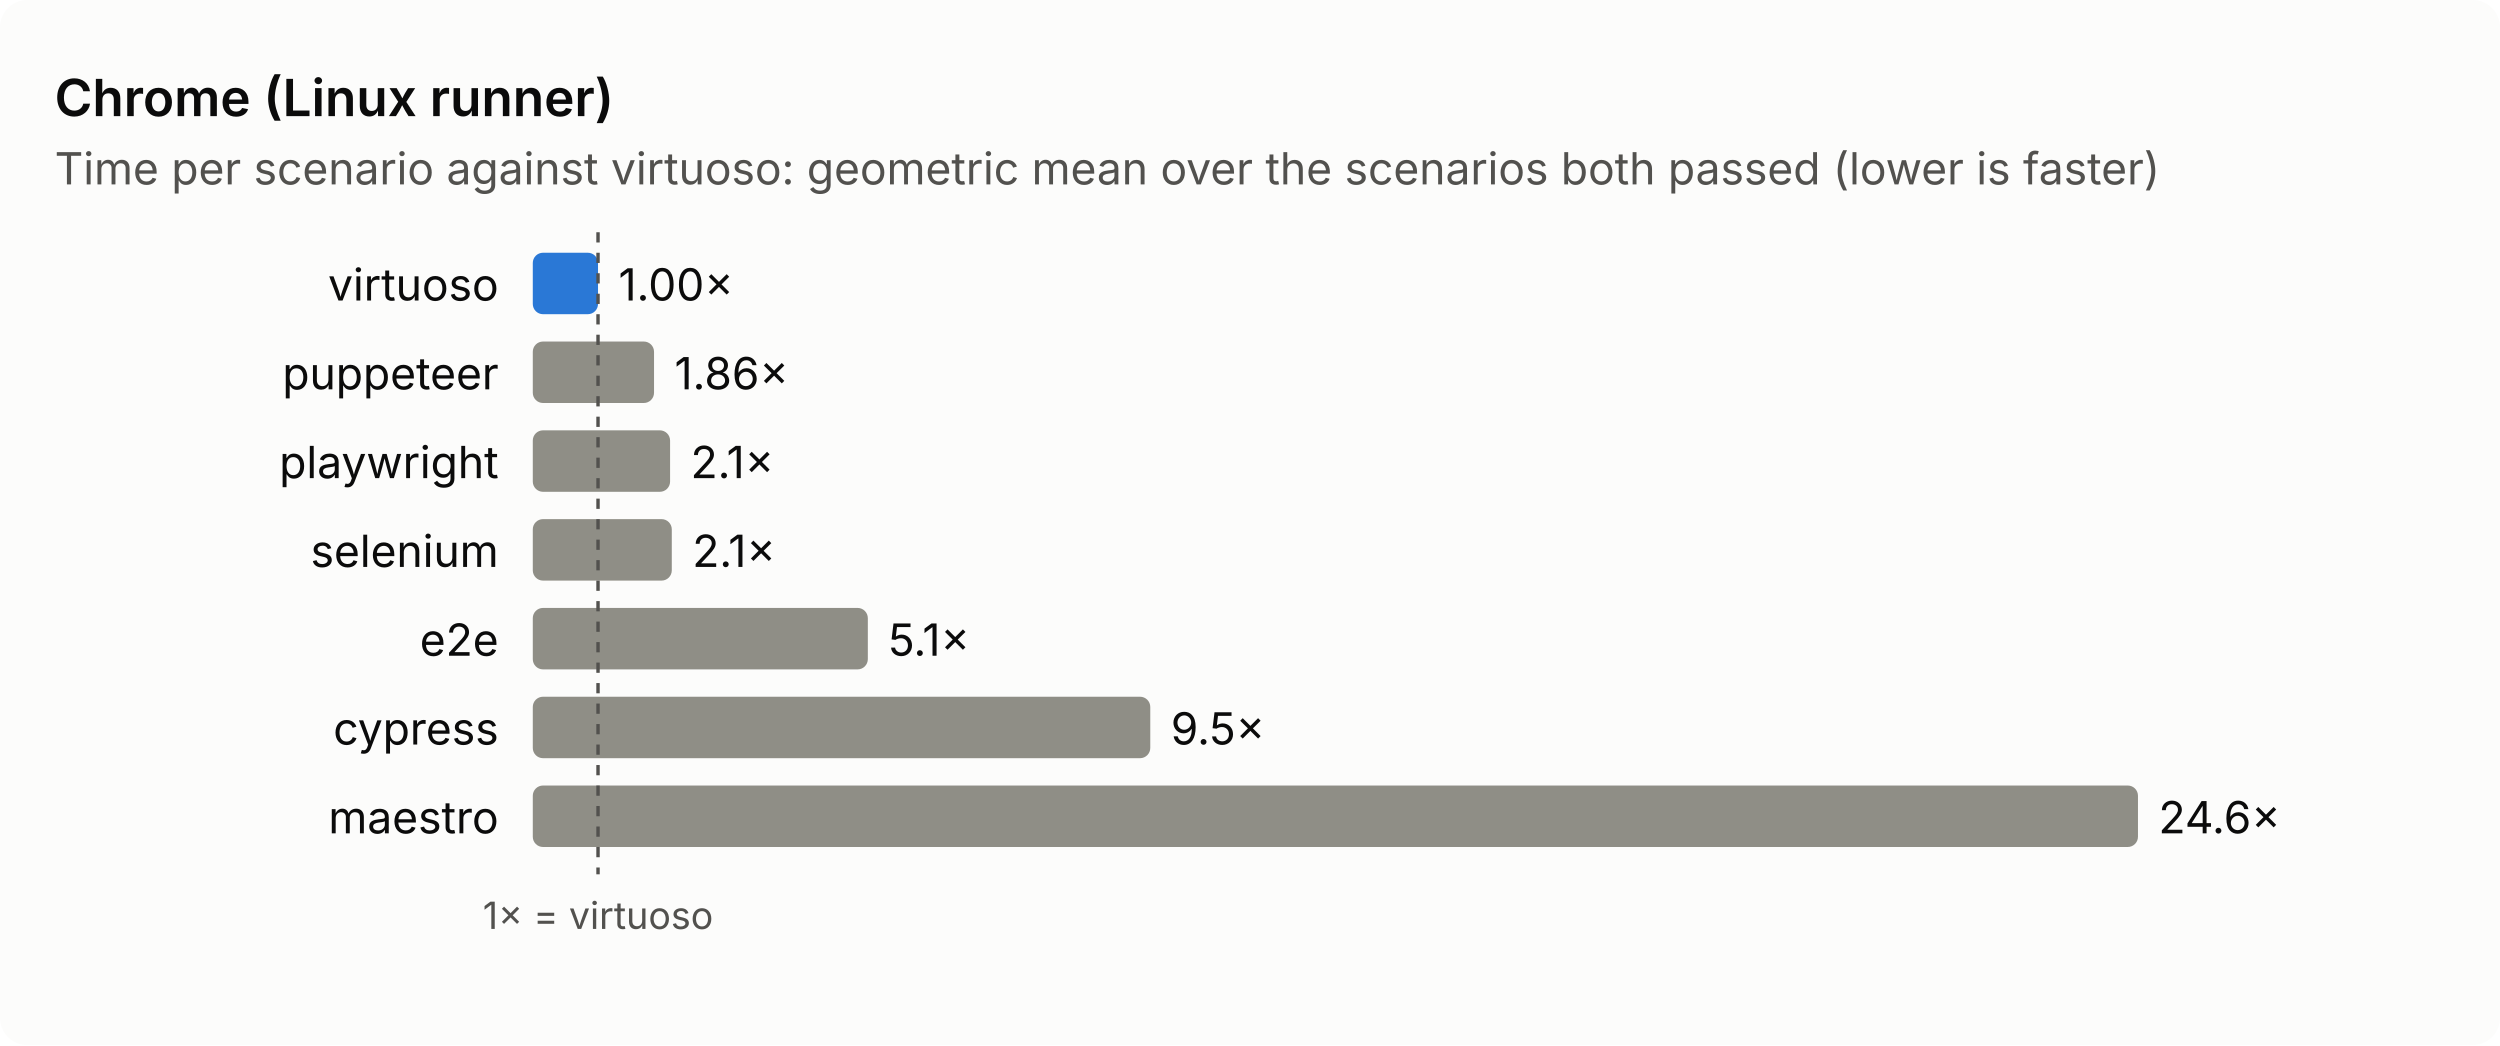
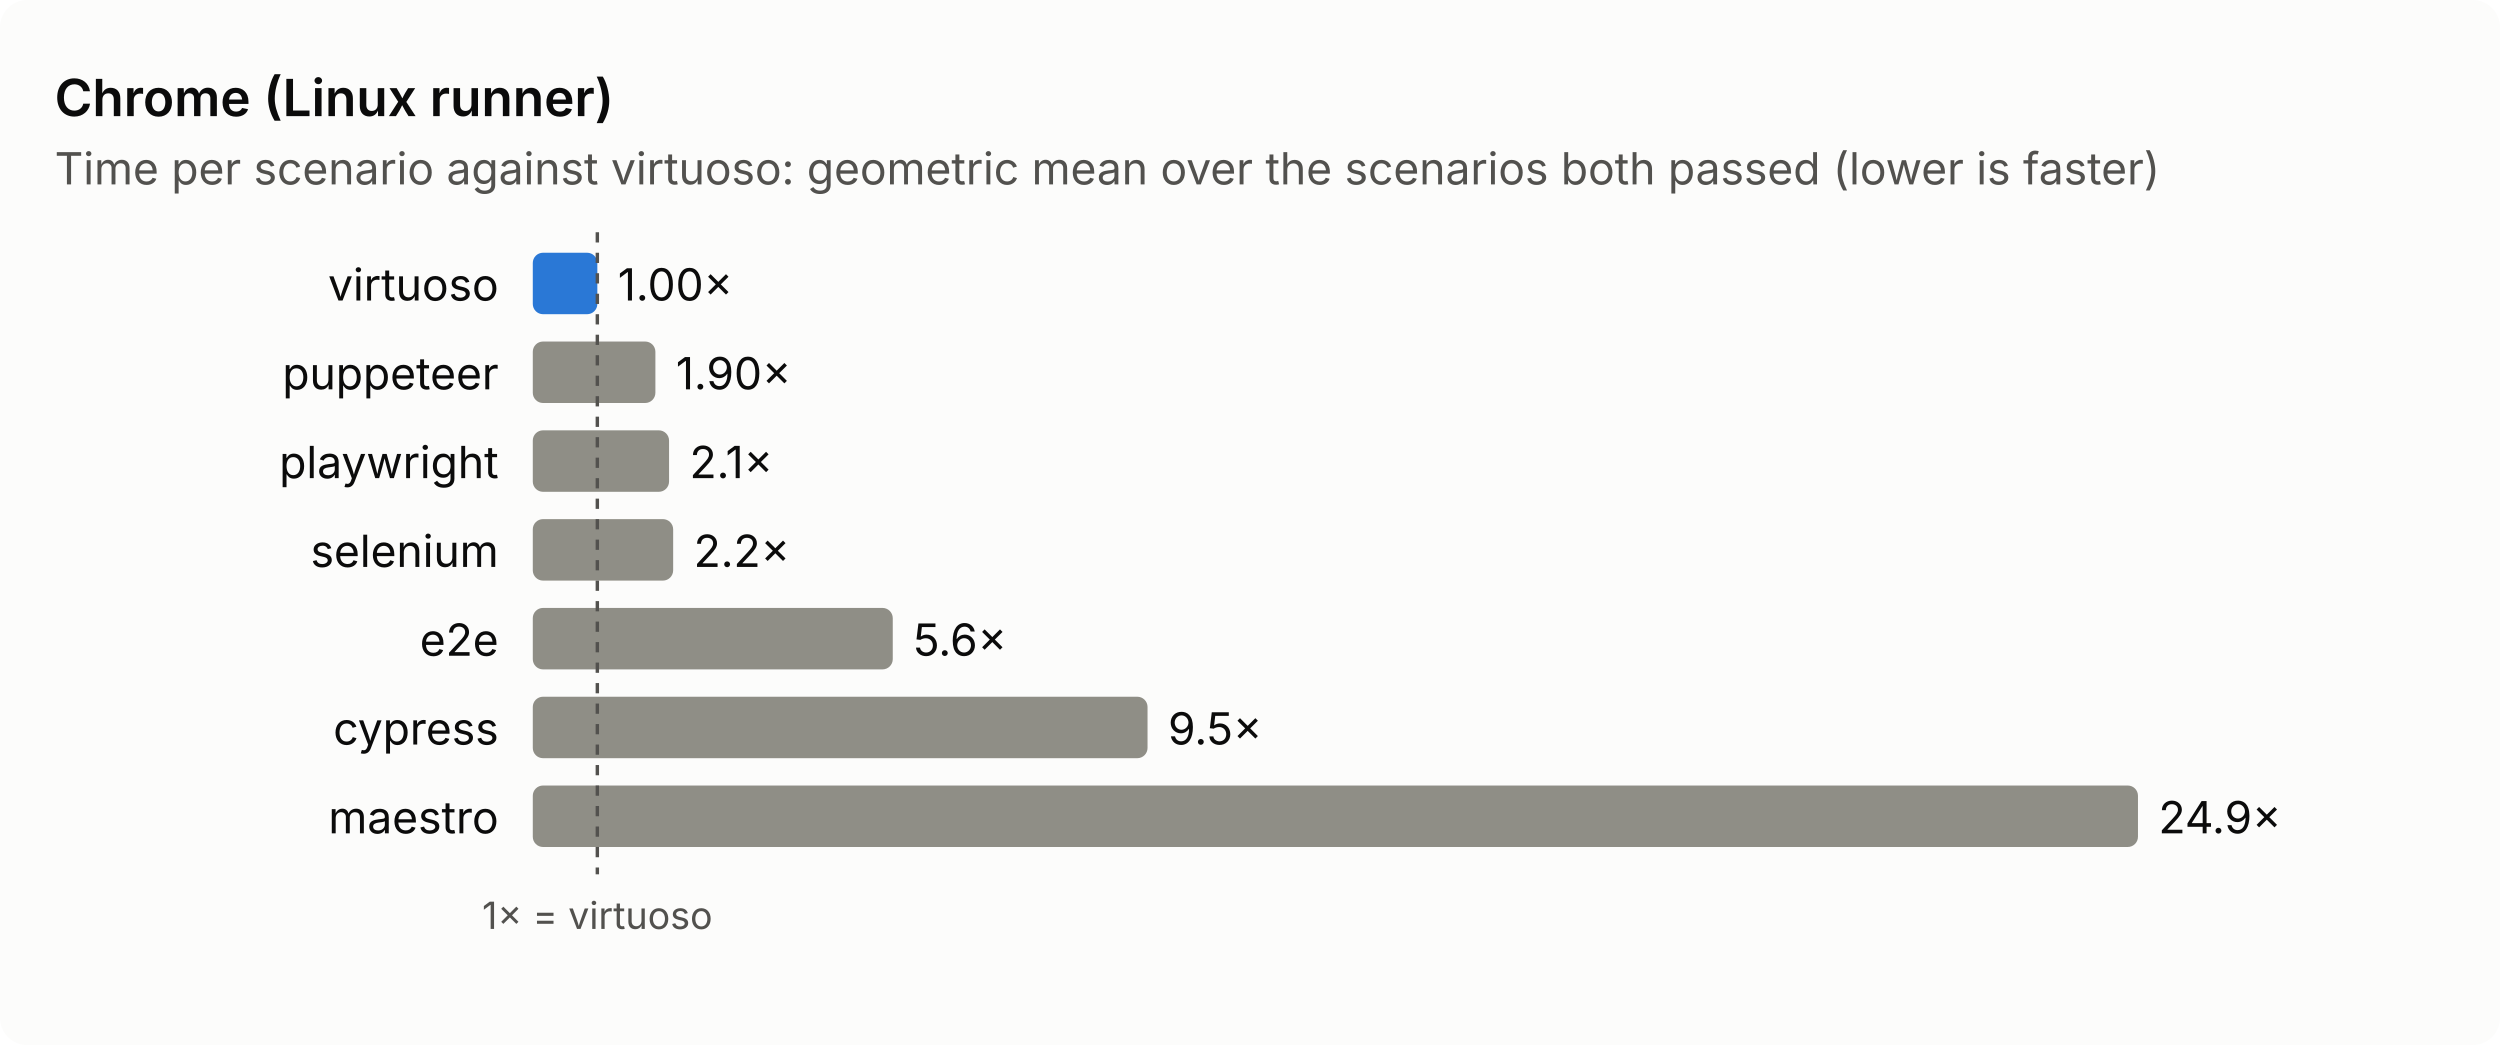
<svg xmlns="http://www.w3.org/2000/svg" viewBox="0 0 732 306" width="732" height="306" role="img" aria-label="Chrome (Linux runner): time per scenario against virtuoso">
  <style>text{font:13px system-ui,-apple-system,'Segoe UI',sans-serif;fill:#0b0b0b}.sub,.axis{fill:#52514e}.axis{font-size:11px}.title{font-size:15px;font-weight:600}.bg{fill:#fcfcfb}.bar{fill:#8f8e86}.base{fill:#2a78d6}.ref{stroke:#52514e;stroke-dasharray:3 3}@media (prefers-color-scheme: dark){.bg{fill:#1a1a19}text{fill:#f0efec}.sub,.axis{fill:#c3c2b7}.base{fill:#3987e5}.ref{stroke:#c3c2b7}}</style>
  <rect class="bg" width="732" height="306" rx="8" />
  <text class="title" x="16" y="34.0">Chrome (Linux runner)</text>
  <text class="sub" x="16" y="54.0">Time per scenario against virtuoso: geometric mean over the scenarios both passed (lower is faster)</text>
  <text x="146.0" y="88.0" text-anchor="end">virtuoso</text>
-   <rect class="bar base" x="156" y="74.0" width="19.1" height="18" rx="3" />
-   <text x="181.1" y="88.0">1.00×</text>
+   <rect class="bar base" x="156" y="74.0" width="18.9" height="18" rx="3" />
+   <text x="180.9" y="88.0">1.00×</text>
  <text x="146.0" y="114.0" text-anchor="end">puppeteer</text>
-   <rect class="bar" x="156" y="100.0" width="35.5" height="18" rx="3" />
-   <text x="197.5" y="114.0">1.86×</text>
+   <rect class="bar" x="156" y="100.0" width="35.9" height="18" rx="3" />
+   <text x="197.9" y="114.0">1.90×</text>
  <text x="146.0" y="140.0" text-anchor="end">playwright</text>
-   <rect class="bar" x="156" y="126.0" width="40.2" height="18" rx="3" />
-   <text x="202.2" y="140.0">2.1×</text>
+   <rect class="bar" x="156" y="126.0" width="39.9" height="18" rx="3" />
+   <text x="201.9" y="140.0">2.1×</text>
  <text x="146.0" y="166.0" text-anchor="end">selenium</text>
-   <rect class="bar" x="156" y="152.0" width="40.7" height="18" rx="3" />
-   <text x="202.7" y="166.0">2.1×</text>
+   <rect class="bar" x="156" y="152.0" width="41.1" height="18" rx="3" />
+   <text x="203.1" y="166.0">2.2×</text>
  <text x="146.0" y="192.0" text-anchor="end">e2e</text>
-   <rect class="bar" x="156" y="178.0" width="98.1" height="18" rx="3" />
-   <text x="260.1" y="192.0">5.1×</text>
+   <rect class="bar" x="156" y="178.0" width="105.4" height="18" rx="3" />
+   <text x="267.4" y="192.0">5.6×</text>
  <text x="146.0" y="218.0" text-anchor="end">cypress</text>
-   <rect class="bar" x="156" y="204.0" width="180.8" height="18" rx="3" />
-   <text x="342.8" y="218.0">9.5×</text>
+   <rect class="bar" x="156" y="204.0" width="180.0" height="18" rx="3" />
+   <text x="342.0" y="218.0">9.5×</text>
  <text x="146.0" y="244.0" text-anchor="end">maestro</text>
  <rect class="bar" x="156" y="230.0" width="470.0" height="18" rx="3" />
-   <text x="632.0" y="244.0">24.6×</text>
-   <line class="ref" x1="175.1" y1="68.0" x2="175.1" y2="256.0" />
-   <text class="axis" x="175.1" y="272.0" text-anchor="middle">1× = virtuoso</text>
+   <text x="632.0" y="244.0">24.9×</text>
+   <line class="ref" x1="174.9" y1="68.0" x2="174.9" y2="256.0" />
+   <text class="axis" x="174.9" y="272.0" text-anchor="middle">1× = virtuoso</text>
</svg>
